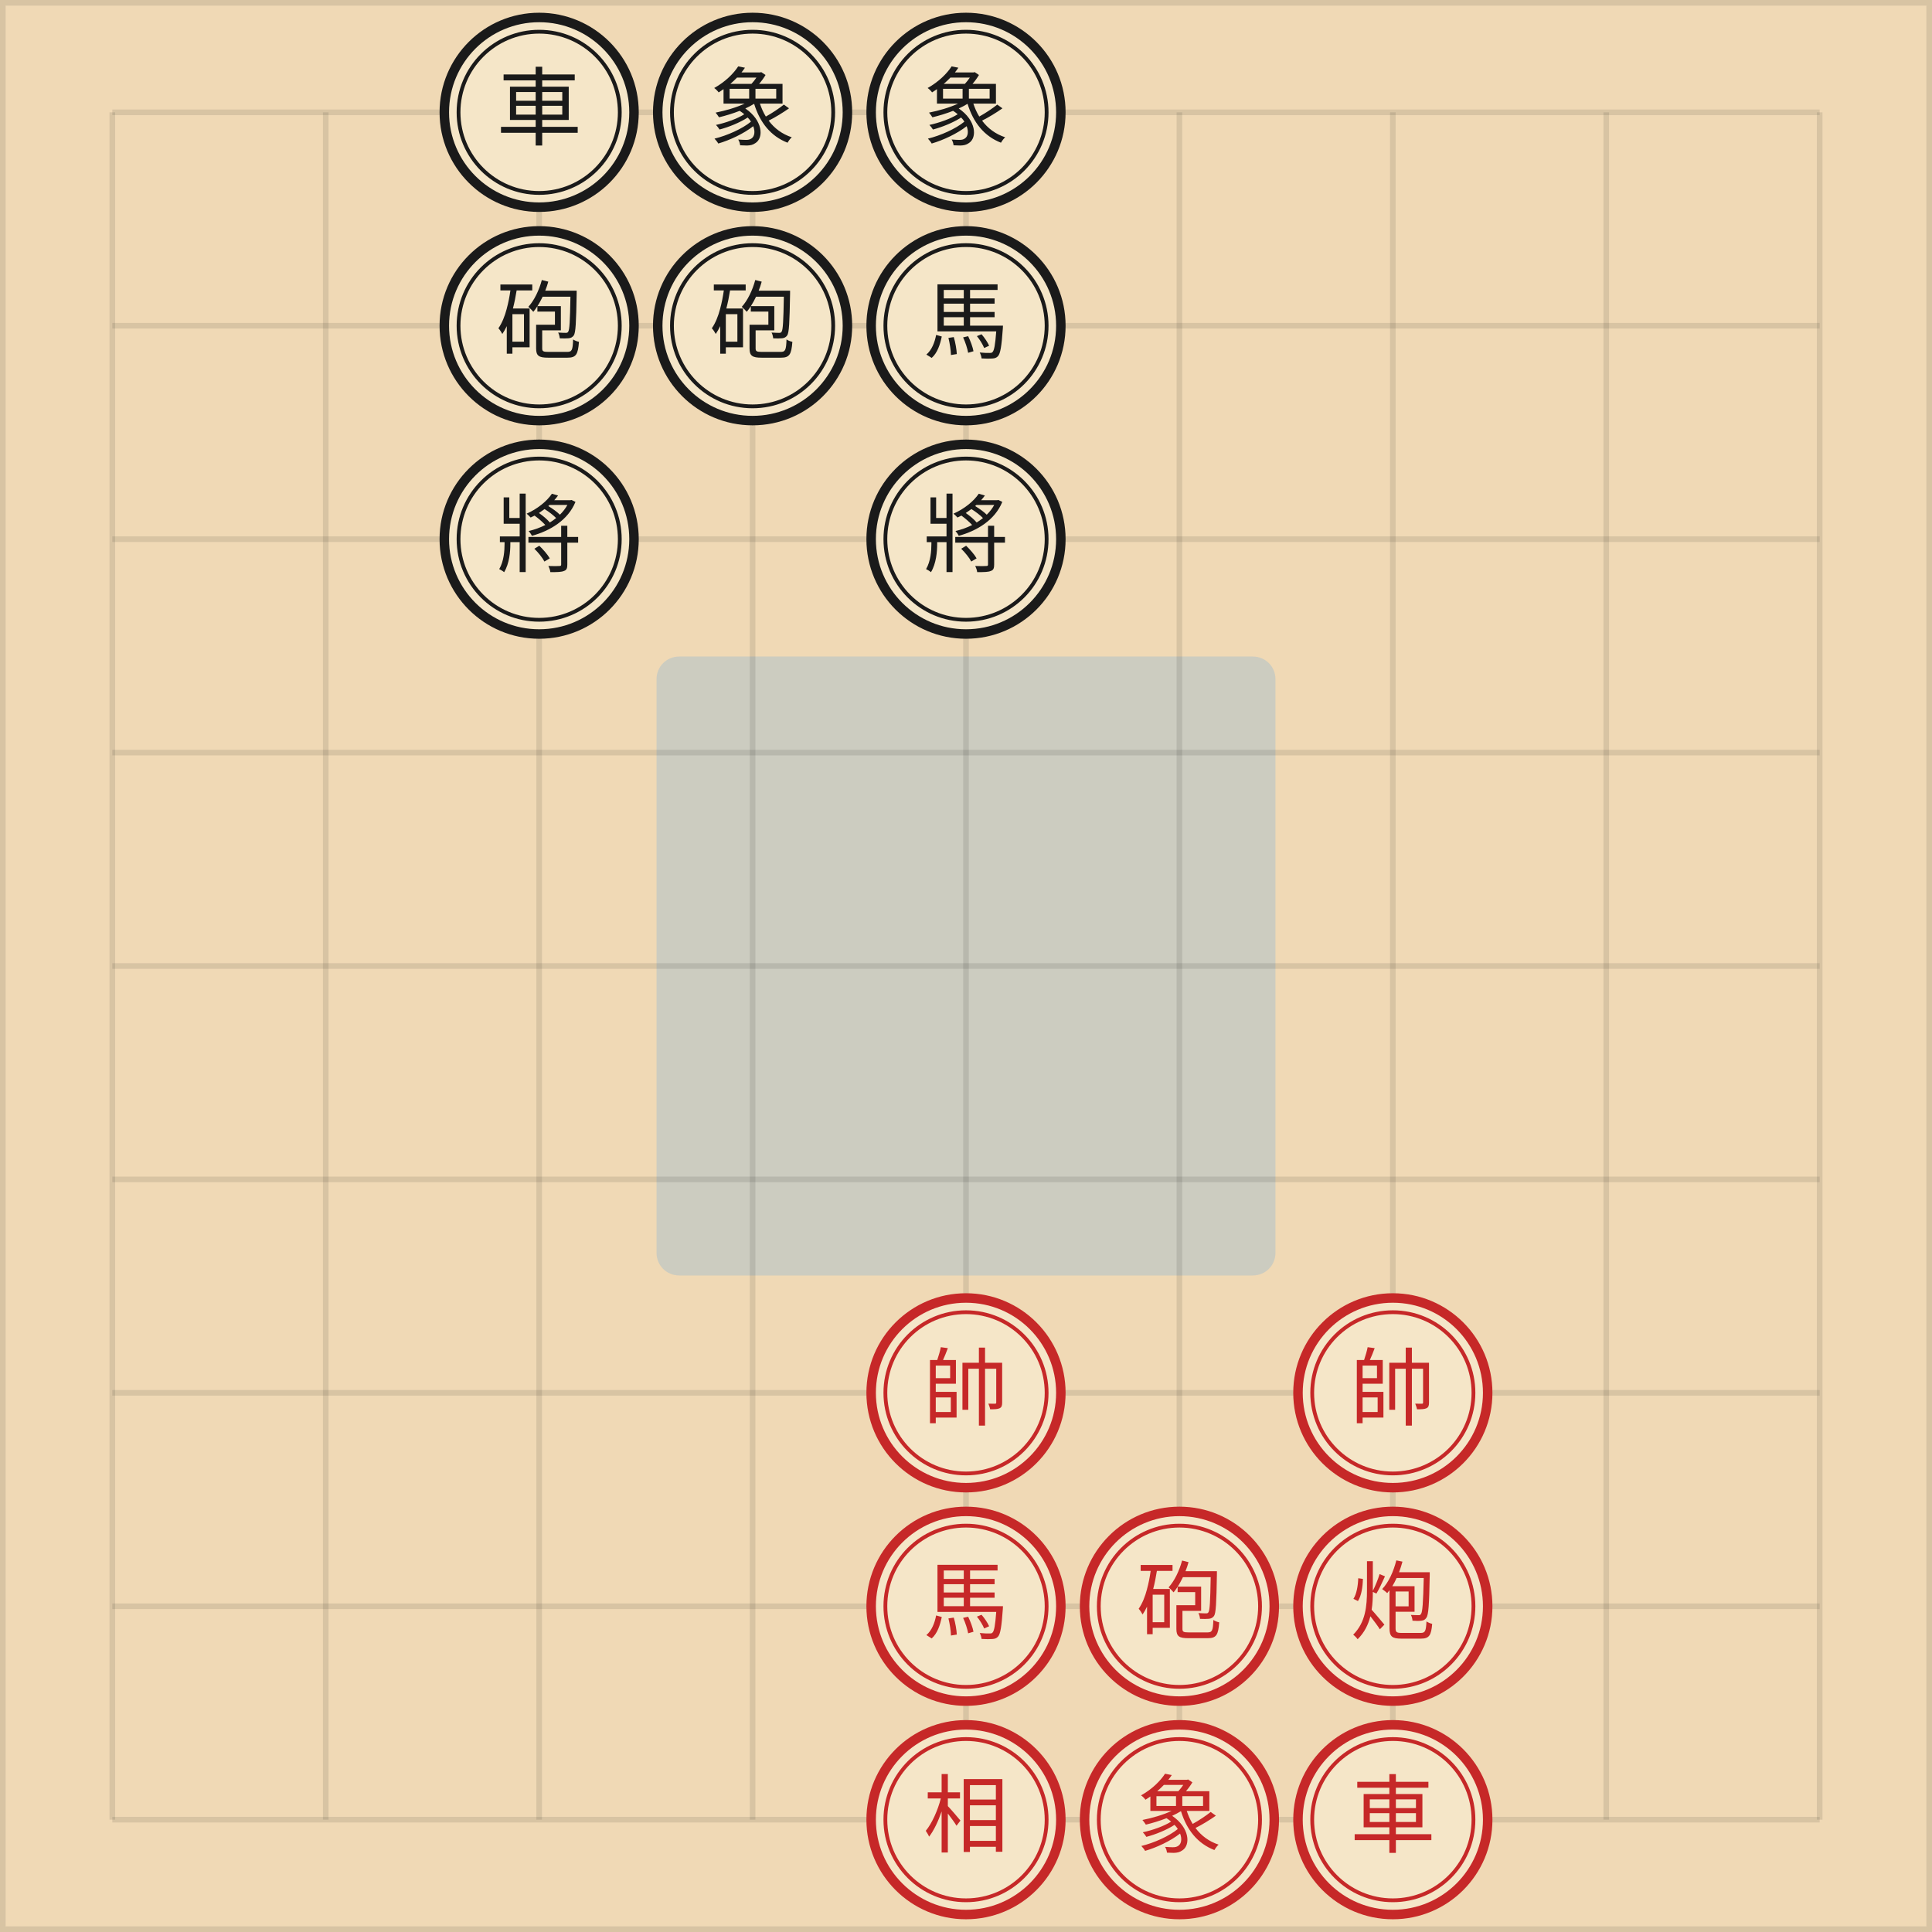
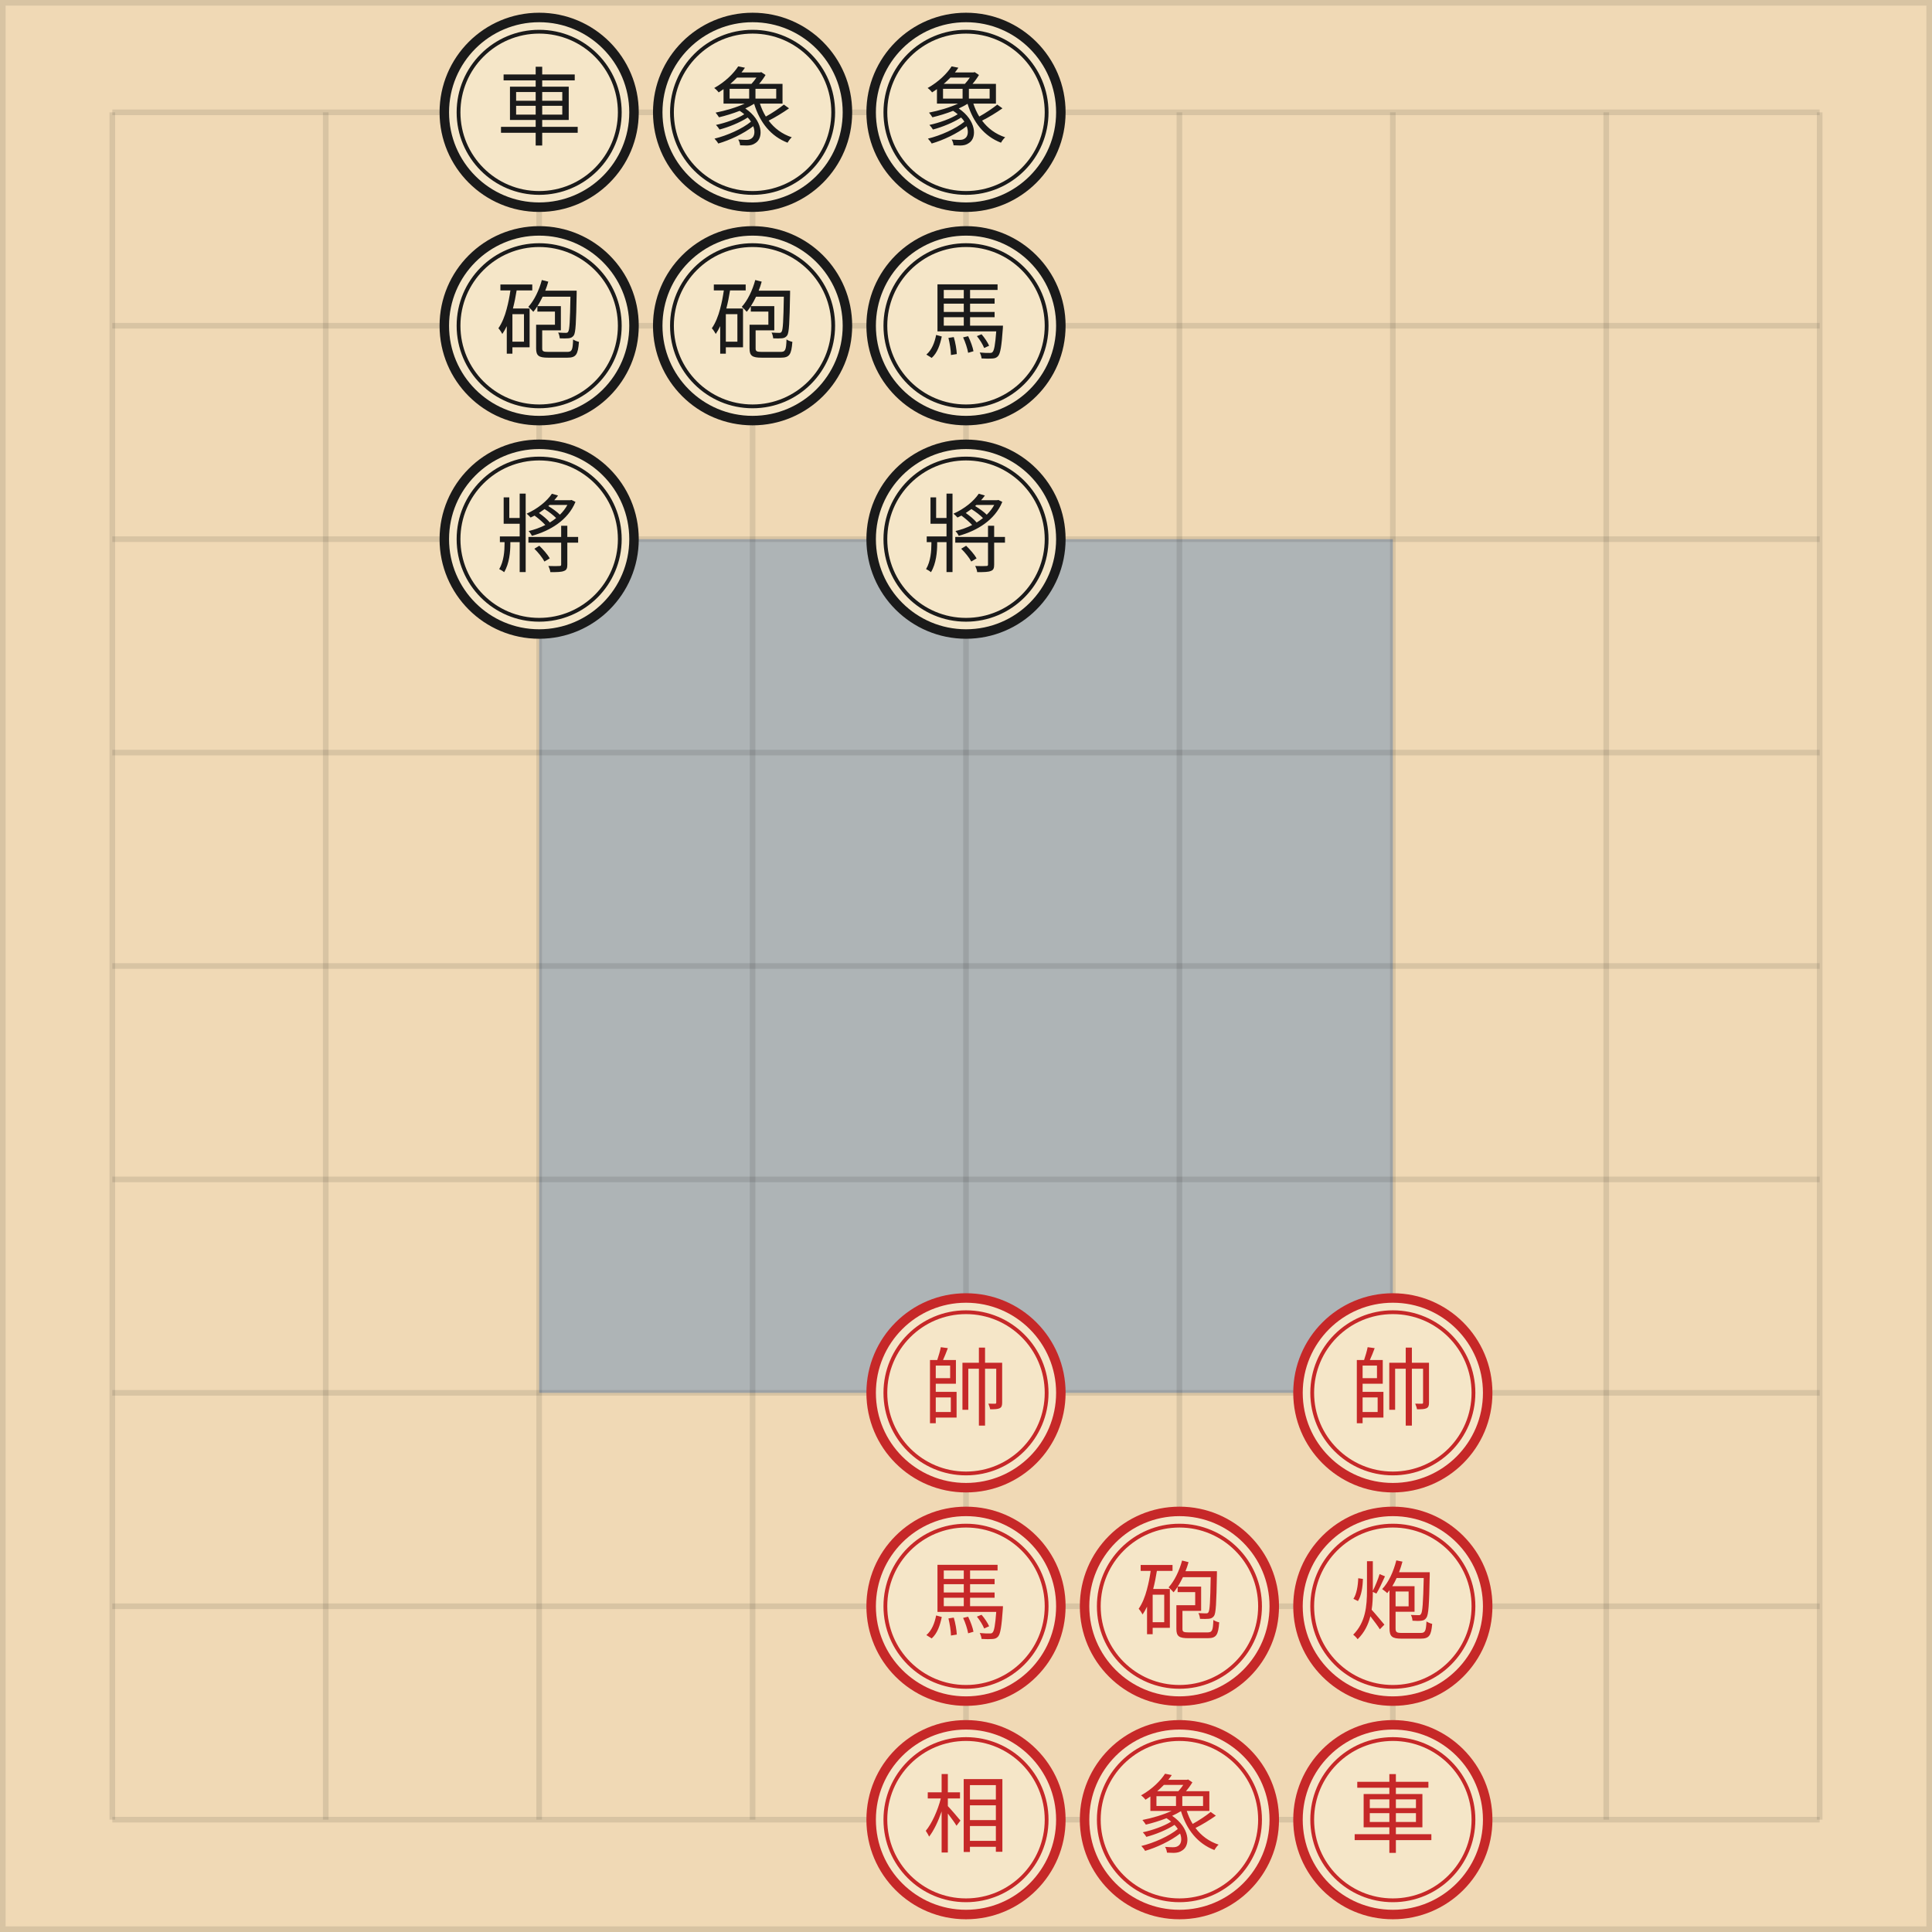
<svg xmlns="http://www.w3.org/2000/svg" viewBox="0 0 344 344" width="344" height="344">
  <defs>
    <symbol id="piece-mce-xiangqi-fairy-bR" viewBox="0 0 45 45">
      <circle cx="22.5" cy="22.5" r="20" fill="#f5e6c8" stroke="#1a1a1a" stroke-width="2" />
      <circle cx="22.5" cy="22.5" r="17" fill="none" stroke="#1a1a1a" stroke-width="0.8" />
      <text x="22.5" y="28" text-anchor="middle" font-size="18" font-family="serif" fill="#1a1a1a">車</text>
    </symbol>
    <symbol id="piece-mce-xiangqi-fairy-bB" viewBox="0 0 45 45">
      <circle cx="22.5" cy="22.5" r="20" fill="#f5e6c8" stroke="#1a1a1a" stroke-width="2" />
      <circle cx="22.5" cy="22.5" r="17" fill="none" stroke="#1a1a1a" stroke-width="0.8" />
      <text x="22.5" y="28" text-anchor="middle" font-size="18" font-family="serif" fill="#1a1a1a">象</text>
    </symbol>
    <symbol id="piece-mce-xiangqi-fairy-bE" viewBox="0 0 45 45">
      <circle cx="22.5" cy="22.5" r="20" fill="#f5e6c8" stroke="#1a1a1a" stroke-width="2" />
      <circle cx="22.5" cy="22.5" r="17" fill="none" stroke="#1a1a1a" stroke-width="0.8" />
      <text x="22.5" y="28" text-anchor="middle" font-size="18" font-family="serif" fill="#1a1a1a">象</text>
    </symbol>
    <symbol id="piece-mce-xiangqi-fairy-bC" viewBox="0 0 45 45">
      <circle cx="22.5" cy="22.5" r="20" fill="#f5e6c8" stroke="#1a1a1a" stroke-width="2" />
      <circle cx="22.5" cy="22.5" r="17" fill="none" stroke="#1a1a1a" stroke-width="0.8" />
      <text x="22.5" y="28" text-anchor="middle" font-size="18" font-family="serif" fill="#1a1a1a">砲</text>
    </symbol>
    <symbol id="piece-mce-xiangqi-fairy-bV" viewBox="0 0 45 45">
      <circle cx="22.5" cy="22.5" r="20" fill="#f5e6c8" stroke="#1a1a1a" stroke-width="2" />
      <circle cx="22.5" cy="22.5" r="17" fill="none" stroke="#1a1a1a" stroke-width="0.8" />
      <text x="22.5" y="28" text-anchor="middle" font-size="18" font-family="serif" fill="#1a1a1a">砲</text>
    </symbol>
    <symbol id="piece-mce-xiangqi-fairy-bN" viewBox="0 0 45 45">
      <circle cx="22.5" cy="22.5" r="20" fill="#f5e6c8" stroke="#1a1a1a" stroke-width="2" />
      <circle cx="22.5" cy="22.5" r="17" fill="none" stroke="#1a1a1a" stroke-width="0.8" />
      <text x="22.5" y="28" text-anchor="middle" font-size="18" font-family="serif" fill="#1a1a1a">馬</text>
    </symbol>
    <symbol id="piece-mce-xiangqi-fairy-bK" viewBox="0 0 45 45">
      <circle cx="22.5" cy="22.5" r="20" fill="#f5e6c8" stroke="#1a1a1a" stroke-width="2" />
      <circle cx="22.5" cy="22.5" r="17" fill="none" stroke="#1a1a1a" stroke-width="0.8" />
      <text x="22.5" y="28" text-anchor="middle" font-size="18" font-family="serif" fill="#1a1a1a">將</text>
    </symbol>
    <symbol id="piece-mce-xiangqi-fairy-wK" viewBox="0 0 45 45">
      <circle cx="22.5" cy="22.5" r="20" fill="#f5e6c8" stroke="#c62828" stroke-width="2" />
      <circle cx="22.5" cy="22.5" r="17" fill="none" stroke="#c62828" stroke-width="0.8" />
      <text x="22.5" y="28" text-anchor="middle" font-size="18" font-family="serif" fill="#c62828">帥</text>
    </symbol>
    <symbol id="piece-mce-xiangqi-fairy-wN" viewBox="0 0 45 45">
      <circle cx="22.5" cy="22.5" r="20" fill="#f5e6c8" stroke="#c62828" stroke-width="2" />
      <circle cx="22.5" cy="22.5" r="17" fill="none" stroke="#c62828" stroke-width="0.8" />
      <text x="22.5" y="28" text-anchor="middle" font-size="18" font-family="serif" fill="#c62828">馬</text>
    </symbol>
    <symbol id="piece-mce-xiangqi-fairy-wV" viewBox="0 0 45 45">
      <circle cx="22.5" cy="22.5" r="20" fill="#f5e6c8" stroke="#c62828" stroke-width="2" />
      <circle cx="22.5" cy="22.5" r="17" fill="none" stroke="#c62828" stroke-width="0.8" />
      <text x="22.5" y="28" text-anchor="middle" font-size="18" font-family="serif" fill="#c62828">砲</text>
    </symbol>
    <symbol id="piece-mce-xiangqi-fairy-wC" viewBox="0 0 45 45">
      <circle cx="22.5" cy="22.5" r="20" fill="#f5e6c8" stroke="#c62828" stroke-width="2" />
      <circle cx="22.5" cy="22.5" r="17" fill="none" stroke="#c62828" stroke-width="0.8" />
      <text x="22.5" y="28" text-anchor="middle" font-size="18" font-family="serif" fill="#c62828">炮</text>
    </symbol>
    <symbol id="piece-mce-xiangqi-fairy-wE" viewBox="0 0 45 45">
      <circle cx="22.5" cy="22.5" r="20" fill="#f5e6c8" stroke="#c62828" stroke-width="2" />
      <circle cx="22.5" cy="22.5" r="17" fill="none" stroke="#c62828" stroke-width="0.8" />
      <text x="22.5" y="28" text-anchor="middle" font-size="18" font-family="serif" fill="#c62828">相</text>
    </symbol>
    <symbol id="piece-mce-xiangqi-fairy-wB" viewBox="0 0 45 45">
      <circle cx="22.5" cy="22.5" r="20" fill="#f5e6c8" stroke="#c62828" stroke-width="2" />
      <circle cx="22.5" cy="22.5" r="17" fill="none" stroke="#c62828" stroke-width="0.8" />
      <text x="22.5" y="28" text-anchor="middle" font-size="18" font-family="serif" fill="#c62828">象</text>
    </symbol>
    <symbol id="piece-mce-xiangqi-fairy-wR" viewBox="0 0 45 45">
      <circle cx="22.5" cy="22.5" r="20" fill="#f5e6c8" stroke="#c62828" stroke-width="2" />
      <circle cx="22.5" cy="22.5" r="17" fill="none" stroke="#c62828" stroke-width="0.8" />
      <text x="22.5" y="28" text-anchor="middle" font-size="18" font-family="serif" fill="#c62828">車</text>
    </symbol>
  </defs>
  <rect x="0" y="0" width="344" height="344" fill="#f0d9b5" />
-   <rect x="116.9" y="116.9" width="110.2" height="110.2" fill="#8ab4d4" opacity="0.35" rx="4" />
+   <rect x="96" y="96" width="152" height="152" fill="#6b8fb8" opacity="0.5" />
  <rect x="0" y="0" width="344" height="344" fill="none" stroke="rgba(0,0,0,0.1)" stroke-width="2" />
  <g stroke="rgba(0,0,0,0.1)" stroke-width="1">
    <line x1="20" y1="20" x2="324" y2="20" />
    <line x1="20" y1="58" x2="324" y2="58" />
    <line x1="20" y1="96" x2="324" y2="96" />
    <line x1="20" y1="134" x2="324" y2="134" />
    <line x1="20" y1="172" x2="324" y2="172" />
    <line x1="20" y1="210" x2="324" y2="210" />
    <line x1="20" y1="248" x2="324" y2="248" />
    <line x1="20" y1="286" x2="324" y2="286" />
    <line x1="20" y1="324" x2="324" y2="324" />
    <line x1="20" y1="20" x2="20" y2="324" />
    <line x1="58" y1="20" x2="58" y2="324" />
    <line x1="96" y1="20" x2="96" y2="324" />
    <line x1="134" y1="20" x2="134" y2="324" />
    <line x1="172" y1="20" x2="172" y2="324" />
    <line x1="210" y1="20" x2="210" y2="324" />
    <line x1="248" y1="20" x2="248" y2="324" />
    <line x1="286" y1="20" x2="286" y2="324" />
    <line x1="324" y1="20" x2="324" y2="324" />
  </g>
  <g fill="transparent">
    <circle cx="20" cy="20" r="15.2" class="board-cell" data-sq="a9" />
    <circle cx="58" cy="20" r="15.2" class="board-cell" data-sq="b9" />
    <circle cx="96" cy="20" r="15.2" class="board-cell" data-sq="c9" />
    <circle cx="134" cy="20" r="15.2" class="board-cell" data-sq="d9" />
    <circle cx="172" cy="20" r="15.2" class="board-cell" data-sq="e9" />
    <circle cx="210" cy="20" r="15.2" class="board-cell" data-sq="f9" />
    <circle cx="248" cy="20" r="15.2" class="board-cell" data-sq="g9" />
    <circle cx="286" cy="20" r="15.2" class="board-cell" data-sq="h9" />
    <circle cx="324" cy="20" r="15.2" class="board-cell" data-sq="i9" />
    <circle cx="20" cy="58" r="15.2" class="board-cell" data-sq="a8" />
    <circle cx="58" cy="58" r="15.2" class="board-cell" data-sq="b8" />
    <circle cx="96" cy="58" r="15.2" class="board-cell" data-sq="c8" />
    <circle cx="134" cy="58" r="15.2" class="board-cell" data-sq="d8" />
    <circle cx="172" cy="58" r="15.2" class="board-cell" data-sq="e8" />
    <circle cx="210" cy="58" r="15.2" class="board-cell" data-sq="f8" />
    <circle cx="248" cy="58" r="15.2" class="board-cell" data-sq="g8" />
    <circle cx="286" cy="58" r="15.2" class="board-cell" data-sq="h8" />
    <circle cx="324" cy="58" r="15.2" class="board-cell" data-sq="i8" />
    <circle cx="20" cy="96" r="15.2" class="board-cell" data-sq="a7" />
    <circle cx="58" cy="96" r="15.2" class="board-cell" data-sq="b7" />
    <circle cx="96" cy="96" r="15.2" class="board-cell" data-sq="c7" />
    <circle cx="134" cy="96" r="15.2" class="board-cell" data-sq="d7" />
    <circle cx="172" cy="96" r="15.2" class="board-cell" data-sq="e7" />
    <circle cx="210" cy="96" r="15.2" class="board-cell" data-sq="f7" />
    <circle cx="248" cy="96" r="15.2" class="board-cell" data-sq="g7" />
    <circle cx="286" cy="96" r="15.2" class="board-cell" data-sq="h7" />
    <circle cx="324" cy="96" r="15.2" class="board-cell" data-sq="i7" />
    <circle cx="20" cy="134" r="15.2" class="board-cell" data-sq="a6" />
    <circle cx="58" cy="134" r="15.2" class="board-cell" data-sq="b6" />
    <circle cx="96" cy="134" r="15.2" class="board-cell" data-sq="c6" />
    <circle cx="134" cy="134" r="15.2" class="board-cell" data-sq="d6" />
    <circle cx="172" cy="134" r="15.2" class="board-cell" data-sq="e6" />
    <circle cx="210" cy="134" r="15.2" class="board-cell" data-sq="f6" />
    <circle cx="248" cy="134" r="15.2" class="board-cell" data-sq="g6" />
    <circle cx="286" cy="134" r="15.2" class="board-cell" data-sq="h6" />
    <circle cx="324" cy="134" r="15.2" class="board-cell" data-sq="i6" />
    <circle cx="20" cy="172" r="15.2" class="board-cell" data-sq="a5" />
    <circle cx="58" cy="172" r="15.2" class="board-cell" data-sq="b5" />
    <circle cx="96" cy="172" r="15.2" class="board-cell" data-sq="c5" />
    <circle cx="134" cy="172" r="15.2" class="board-cell" data-sq="d5" />
    <circle cx="172" cy="172" r="15.2" class="board-cell" data-sq="e5" />
    <circle cx="210" cy="172" r="15.2" class="board-cell" data-sq="f5" />
    <circle cx="248" cy="172" r="15.2" class="board-cell" data-sq="g5" />
    <circle cx="286" cy="172" r="15.2" class="board-cell" data-sq="h5" />
    <circle cx="324" cy="172" r="15.2" class="board-cell" data-sq="i5" />
    <circle cx="20" cy="210" r="15.2" class="board-cell" data-sq="a4" />
    <circle cx="58" cy="210" r="15.2" class="board-cell" data-sq="b4" />
    <circle cx="96" cy="210" r="15.2" class="board-cell" data-sq="c4" />
    <circle cx="134" cy="210" r="15.2" class="board-cell" data-sq="d4" />
    <circle cx="172" cy="210" r="15.2" class="board-cell" data-sq="e4" />
    <circle cx="210" cy="210" r="15.2" class="board-cell" data-sq="f4" />
    <circle cx="248" cy="210" r="15.2" class="board-cell" data-sq="g4" />
    <circle cx="286" cy="210" r="15.2" class="board-cell" data-sq="h4" />
    <circle cx="324" cy="210" r="15.2" class="board-cell" data-sq="i4" />
    <circle cx="20" cy="248" r="15.2" class="board-cell" data-sq="a3" />
    <circle cx="58" cy="248" r="15.2" class="board-cell" data-sq="b3" />
    <circle cx="96" cy="248" r="15.2" class="board-cell" data-sq="c3" />
    <circle cx="134" cy="248" r="15.2" class="board-cell" data-sq="d3" />
    <circle cx="172" cy="248" r="15.2" class="board-cell" data-sq="e3" />
    <circle cx="210" cy="248" r="15.2" class="board-cell" data-sq="f3" />
    <circle cx="248" cy="248" r="15.2" class="board-cell" data-sq="g3" />
    <circle cx="286" cy="248" r="15.2" class="board-cell" data-sq="h3" />
    <circle cx="324" cy="248" r="15.2" class="board-cell" data-sq="i3" />
    <circle cx="20" cy="286" r="15.2" class="board-cell" data-sq="a2" />
    <circle cx="58" cy="286" r="15.2" class="board-cell" data-sq="b2" />
    <circle cx="96" cy="286" r="15.2" class="board-cell" data-sq="c2" />
    <circle cx="134" cy="286" r="15.2" class="board-cell" data-sq="d2" />
    <circle cx="172" cy="286" r="15.2" class="board-cell" data-sq="e2" />
    <circle cx="210" cy="286" r="15.2" class="board-cell" data-sq="f2" />
    <circle cx="248" cy="286" r="15.2" class="board-cell" data-sq="g2" />
    <circle cx="286" cy="286" r="15.2" class="board-cell" data-sq="h2" />
    <circle cx="324" cy="286" r="15.2" class="board-cell" data-sq="i2" />
    <circle cx="20" cy="324" r="15.2" class="board-cell" data-sq="a1" />
    <circle cx="58" cy="324" r="15.2" class="board-cell" data-sq="b1" />
    <circle cx="96" cy="324" r="15.2" class="board-cell" data-sq="c1" />
    <circle cx="134" cy="324" r="15.2" class="board-cell" data-sq="d1" />
    <circle cx="172" cy="324" r="15.2" class="board-cell" data-sq="e1" />
    <circle cx="210" cy="324" r="15.2" class="board-cell" data-sq="f1" />
    <circle cx="248" cy="324" r="15.2" class="board-cell" data-sq="g1" />
    <circle cx="286" cy="324" r="15.2" class="board-cell" data-sq="h1" />
    <circle cx="324" cy="324" r="15.2" class="board-cell" data-sq="i1" />
  </g>
  <g pointer-events="none">
    <use href="#piece-mce-xiangqi-fairy-bR" x="77" y="1" width="38" height="38" />
    <use href="#piece-mce-xiangqi-fairy-bB" x="115" y="1" width="38" height="38" />
    <use href="#piece-mce-xiangqi-fairy-bE" x="153" y="1" width="38" height="38" />
    <use href="#piece-mce-xiangqi-fairy-bC" x="77" y="39" width="38" height="38" />
    <use href="#piece-mce-xiangqi-fairy-bV" x="115" y="39" width="38" height="38" />
    <use href="#piece-mce-xiangqi-fairy-bN" x="153" y="39" width="38" height="38" />
    <use href="#piece-mce-xiangqi-fairy-bK" x="77" y="77" width="38" height="38" />
    <use href="#piece-mce-xiangqi-fairy-bK" x="153" y="77" width="38" height="38" />
    <use href="#piece-mce-xiangqi-fairy-wK" x="153" y="229" width="38" height="38" />
    <use href="#piece-mce-xiangqi-fairy-wK" x="229" y="229" width="38" height="38" />
    <use href="#piece-mce-xiangqi-fairy-wN" x="153" y="267" width="38" height="38" />
    <use href="#piece-mce-xiangqi-fairy-wV" x="191" y="267" width="38" height="38" />
    <use href="#piece-mce-xiangqi-fairy-wC" x="229" y="267" width="38" height="38" />
    <use href="#piece-mce-xiangqi-fairy-wE" x="153" y="305" width="38" height="38" />
    <use href="#piece-mce-xiangqi-fairy-wB" x="191" y="305" width="38" height="38" />
    <use href="#piece-mce-xiangqi-fairy-wR" x="229" y="305" width="38" height="38" />
  </g>
</svg>
